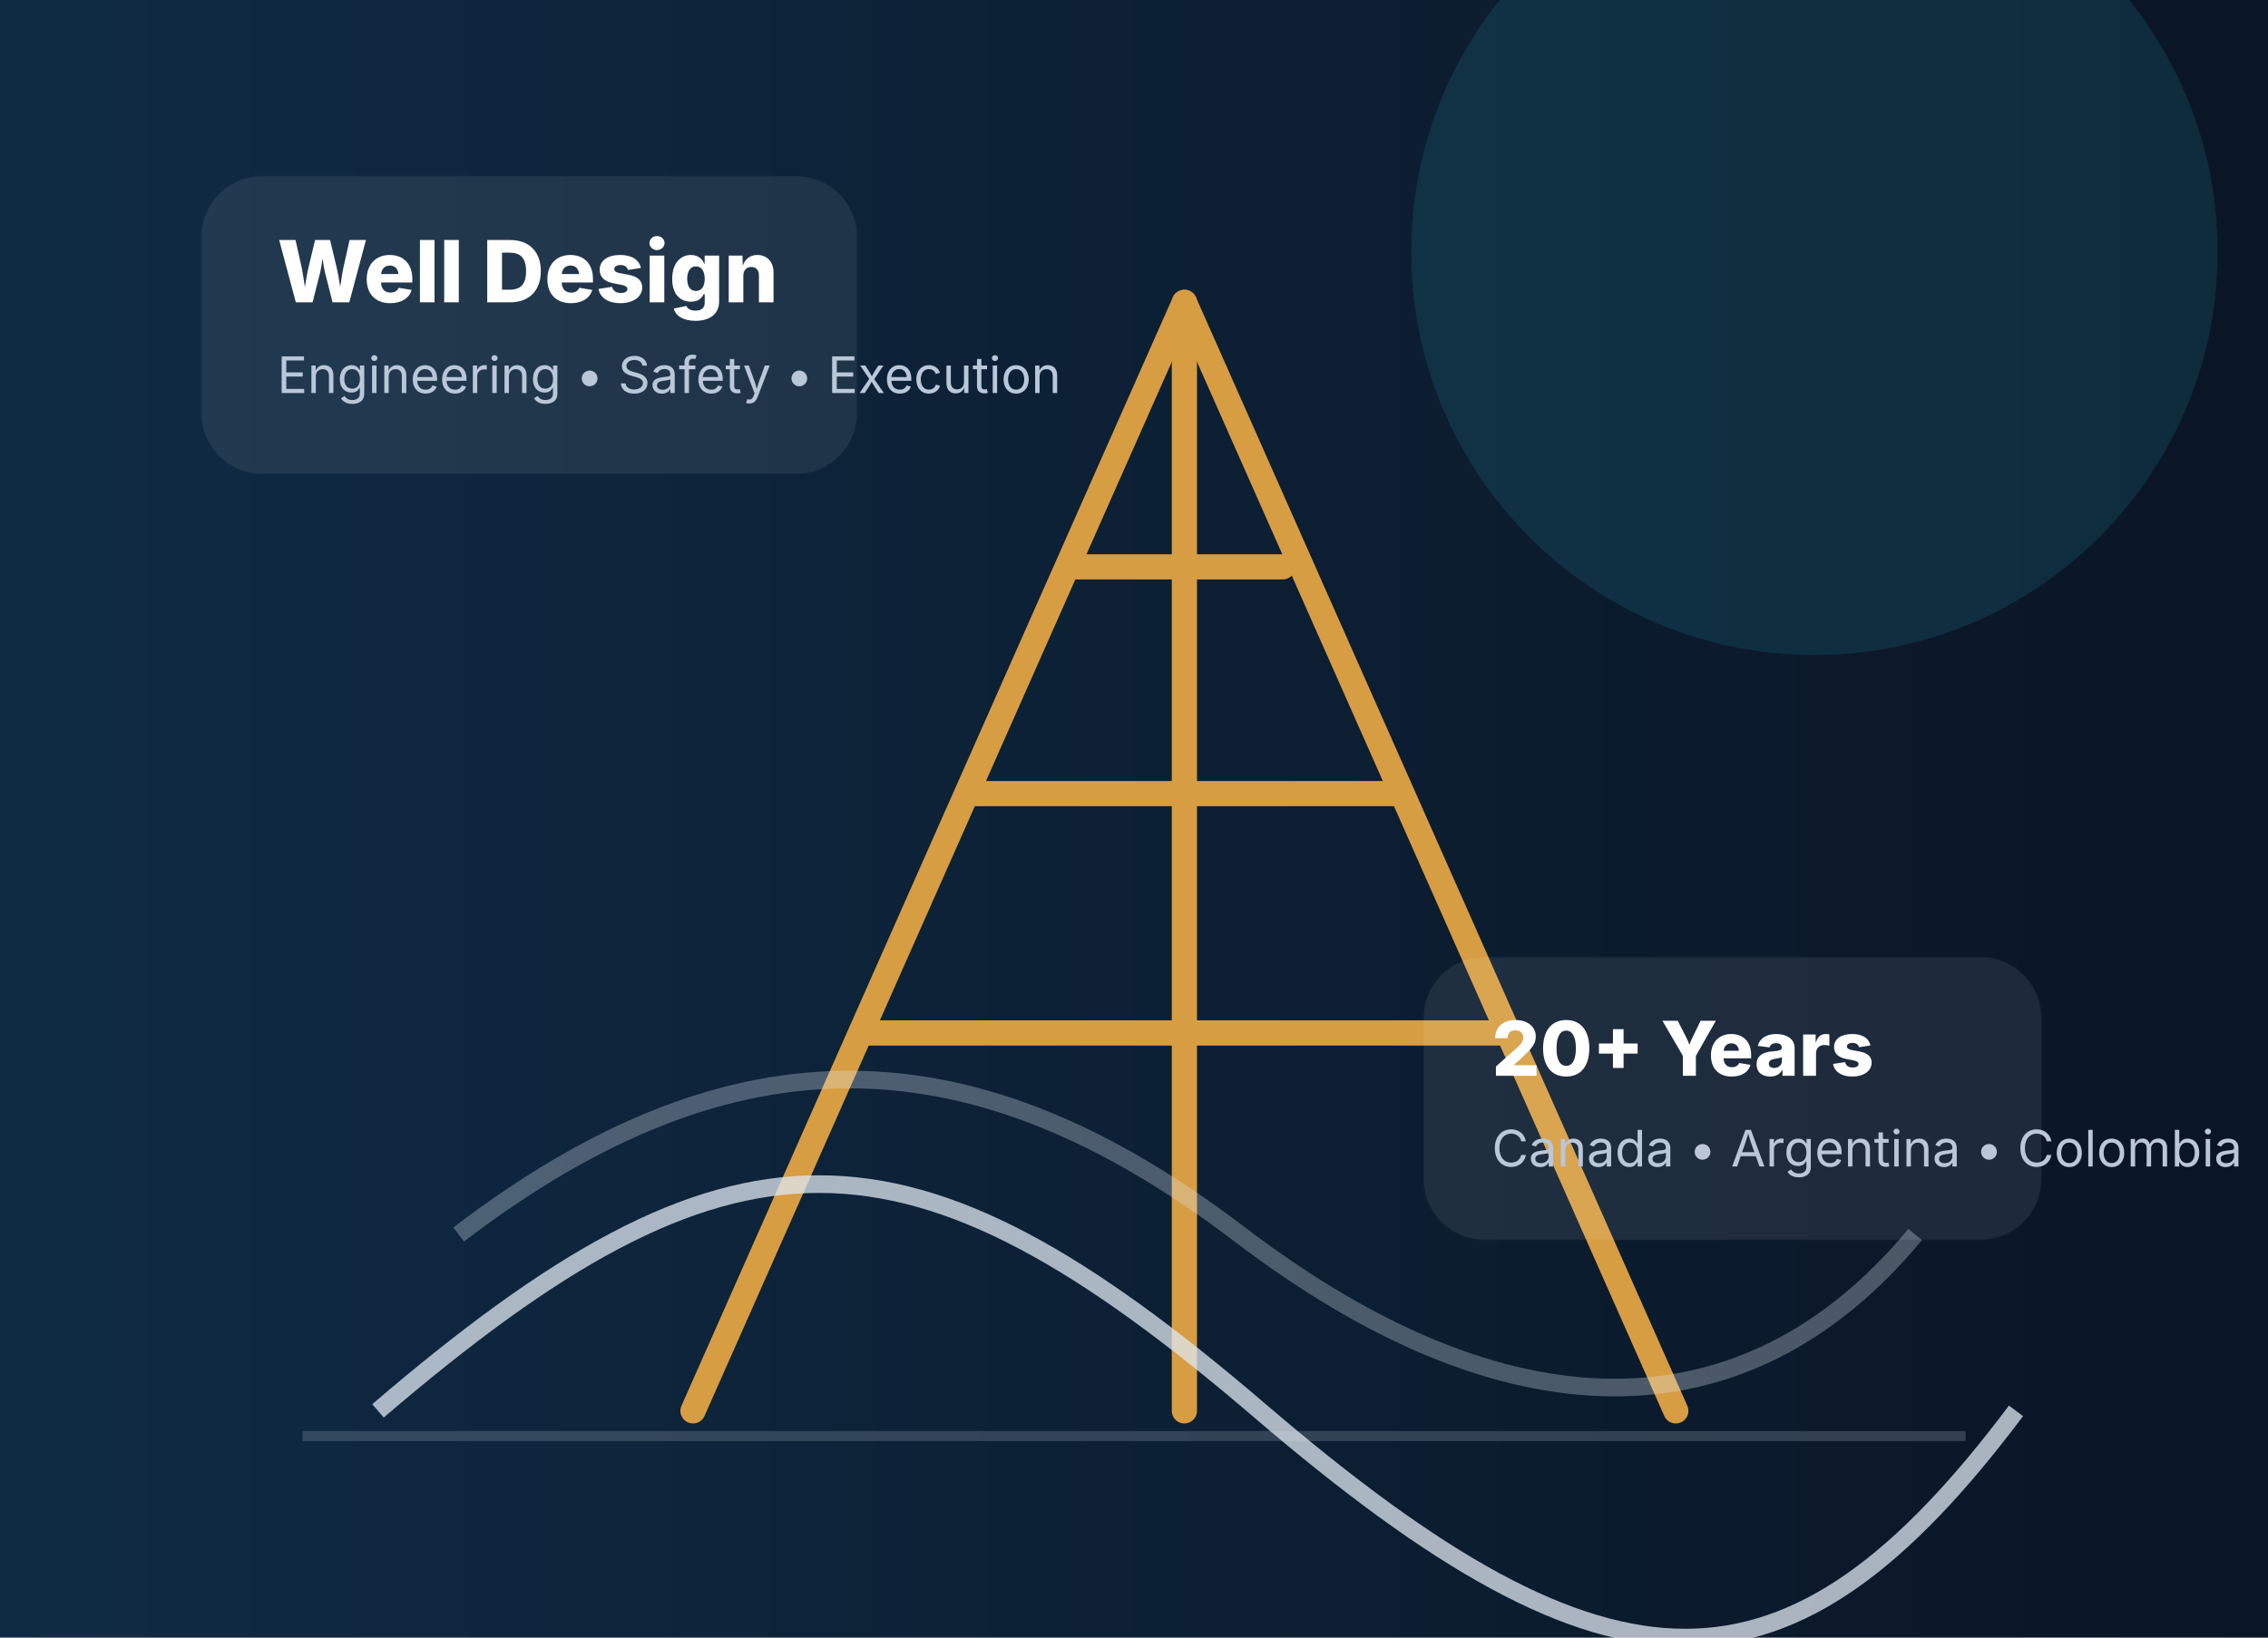
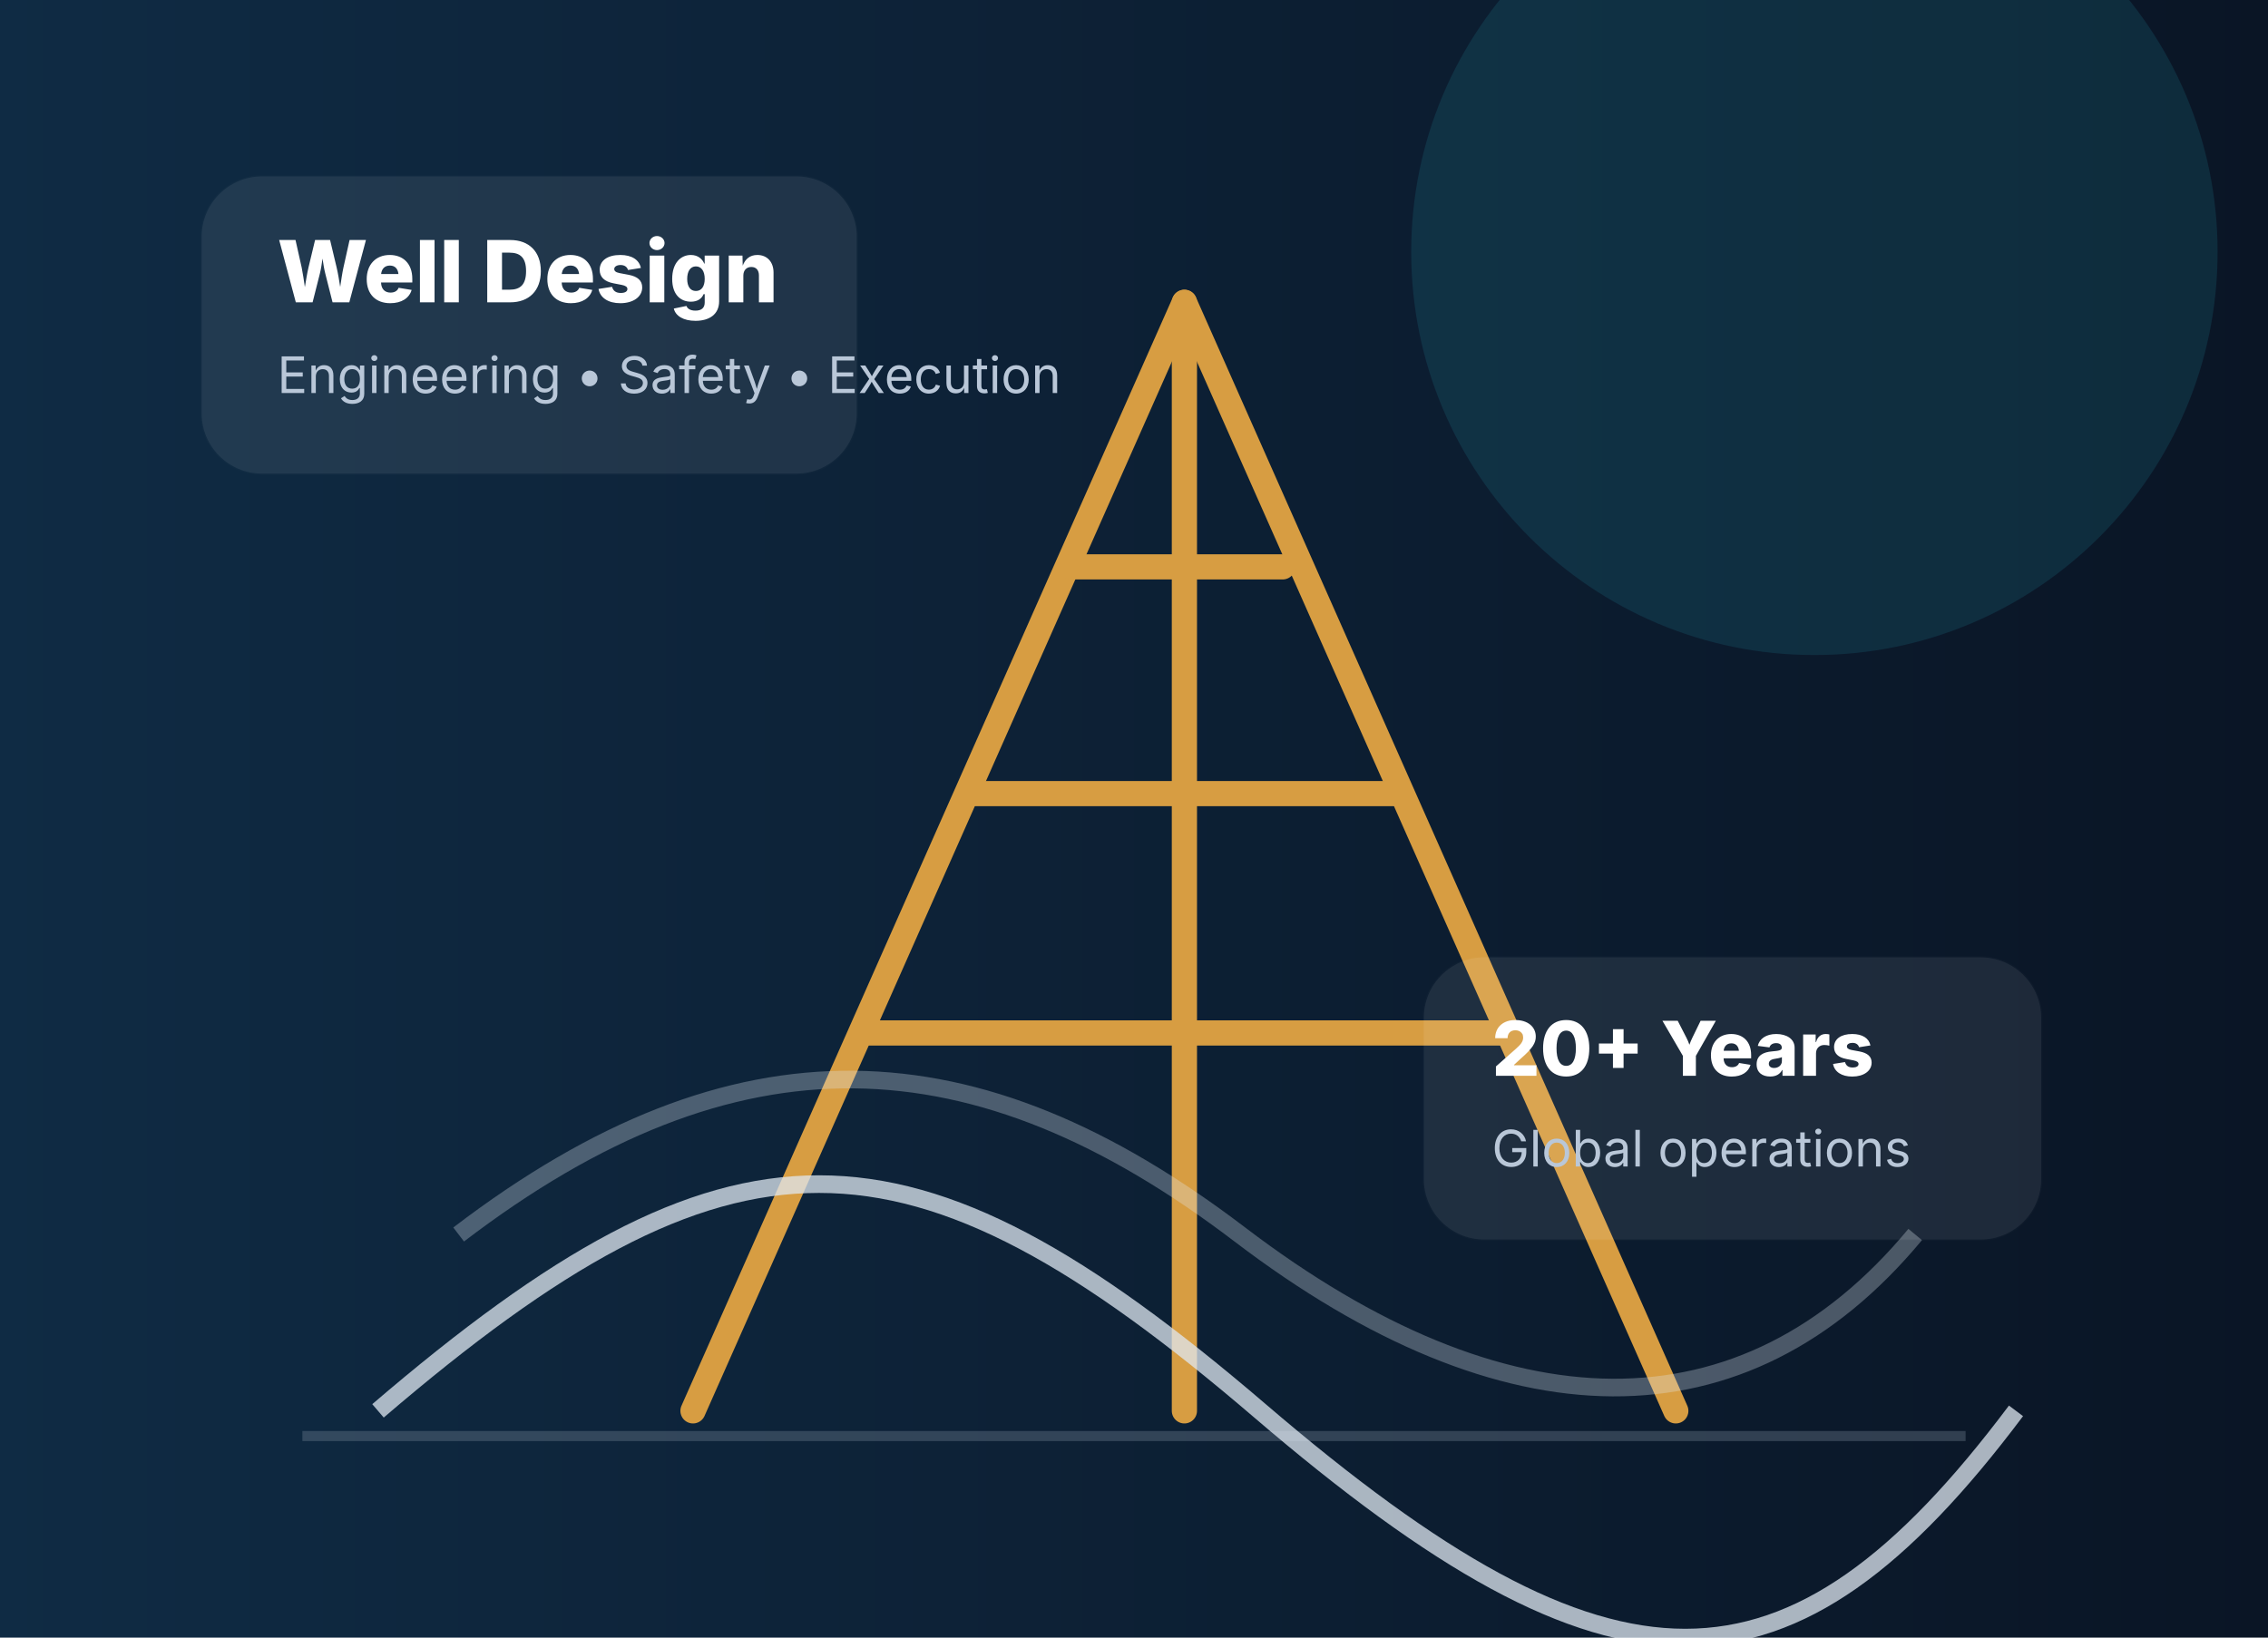
<svg xmlns="http://www.w3.org/2000/svg" viewBox="0 0 900 650">
  <defs>
    <linearGradient id="g" x1="0" x2="1">
      <stop stop-color="#0f2b44" />
      <stop offset="1" stop-color="#0a1525" />
    </linearGradient>
    <linearGradient id="a" x1="0" x2="1">
      <stop stop-color="#d79d42" />
      <stop offset="1" stop-color="#f5d59a" />
    </linearGradient>
  </defs>
  <rect width="900" height="650" fill="url(#g)" />
  <circle cx="720" cy="100" r="160" fill="#1f8ea3" opacity=".18" />
  <path d="M120 570h660" stroke="#789" stroke-width="4" opacity=".35" />
  <g stroke="#d79d42" stroke-width="10" fill="none" stroke-linecap="round" stroke-linejoin="round">
    <path d="M275 560L470 120l195 440" />
    <path d="M342 410h256M385 315h170M425 225h84" />
    <path d="M470 120v440" />
  </g>
  <g stroke="#dfe8f2" stroke-width="7" fill="none" opacity=".75">
    <path d="M150 560c140-120 210-120 350 0s210 120 300 0" />
    <path d="M182 490c110-84 205-80 310 0s200 82 268 0" opacity=".4" />
  </g>
  <rect x="80" y="70" width="260" height="118" rx="24" fill="#fff" opacity=".08" stroke="#fff" stroke-opacity=".13" />
  <text x="110" y="120" fill="#fff" font-family="Inter,Arial" font-size="34" font-weight="800">Well Design</text>
  <text x="110" y="156" fill="#b9c7d8" font-family="Inter,Arial" font-size="20">Engineering • Safety • Execution</text>
  <rect x="565" y="380" width="245" height="112" rx="24" fill="#fff" opacity=".08" stroke="#fff" stroke-opacity=".13" />
  <text x="592" y="427" fill="#fff" font-family="Inter,Arial" font-size="30" font-weight="800">20+ Years</text>
-   <text x="592" y="463" fill="#b9c7d8" font-family="Inter,Arial" font-size="20">Canada • Argentina • Colombia</text>
+   <text x="592" y="463" fill="#b9c7d8" font-family="Inter,Arial" font-size="20">Global operations</text>
</svg>
